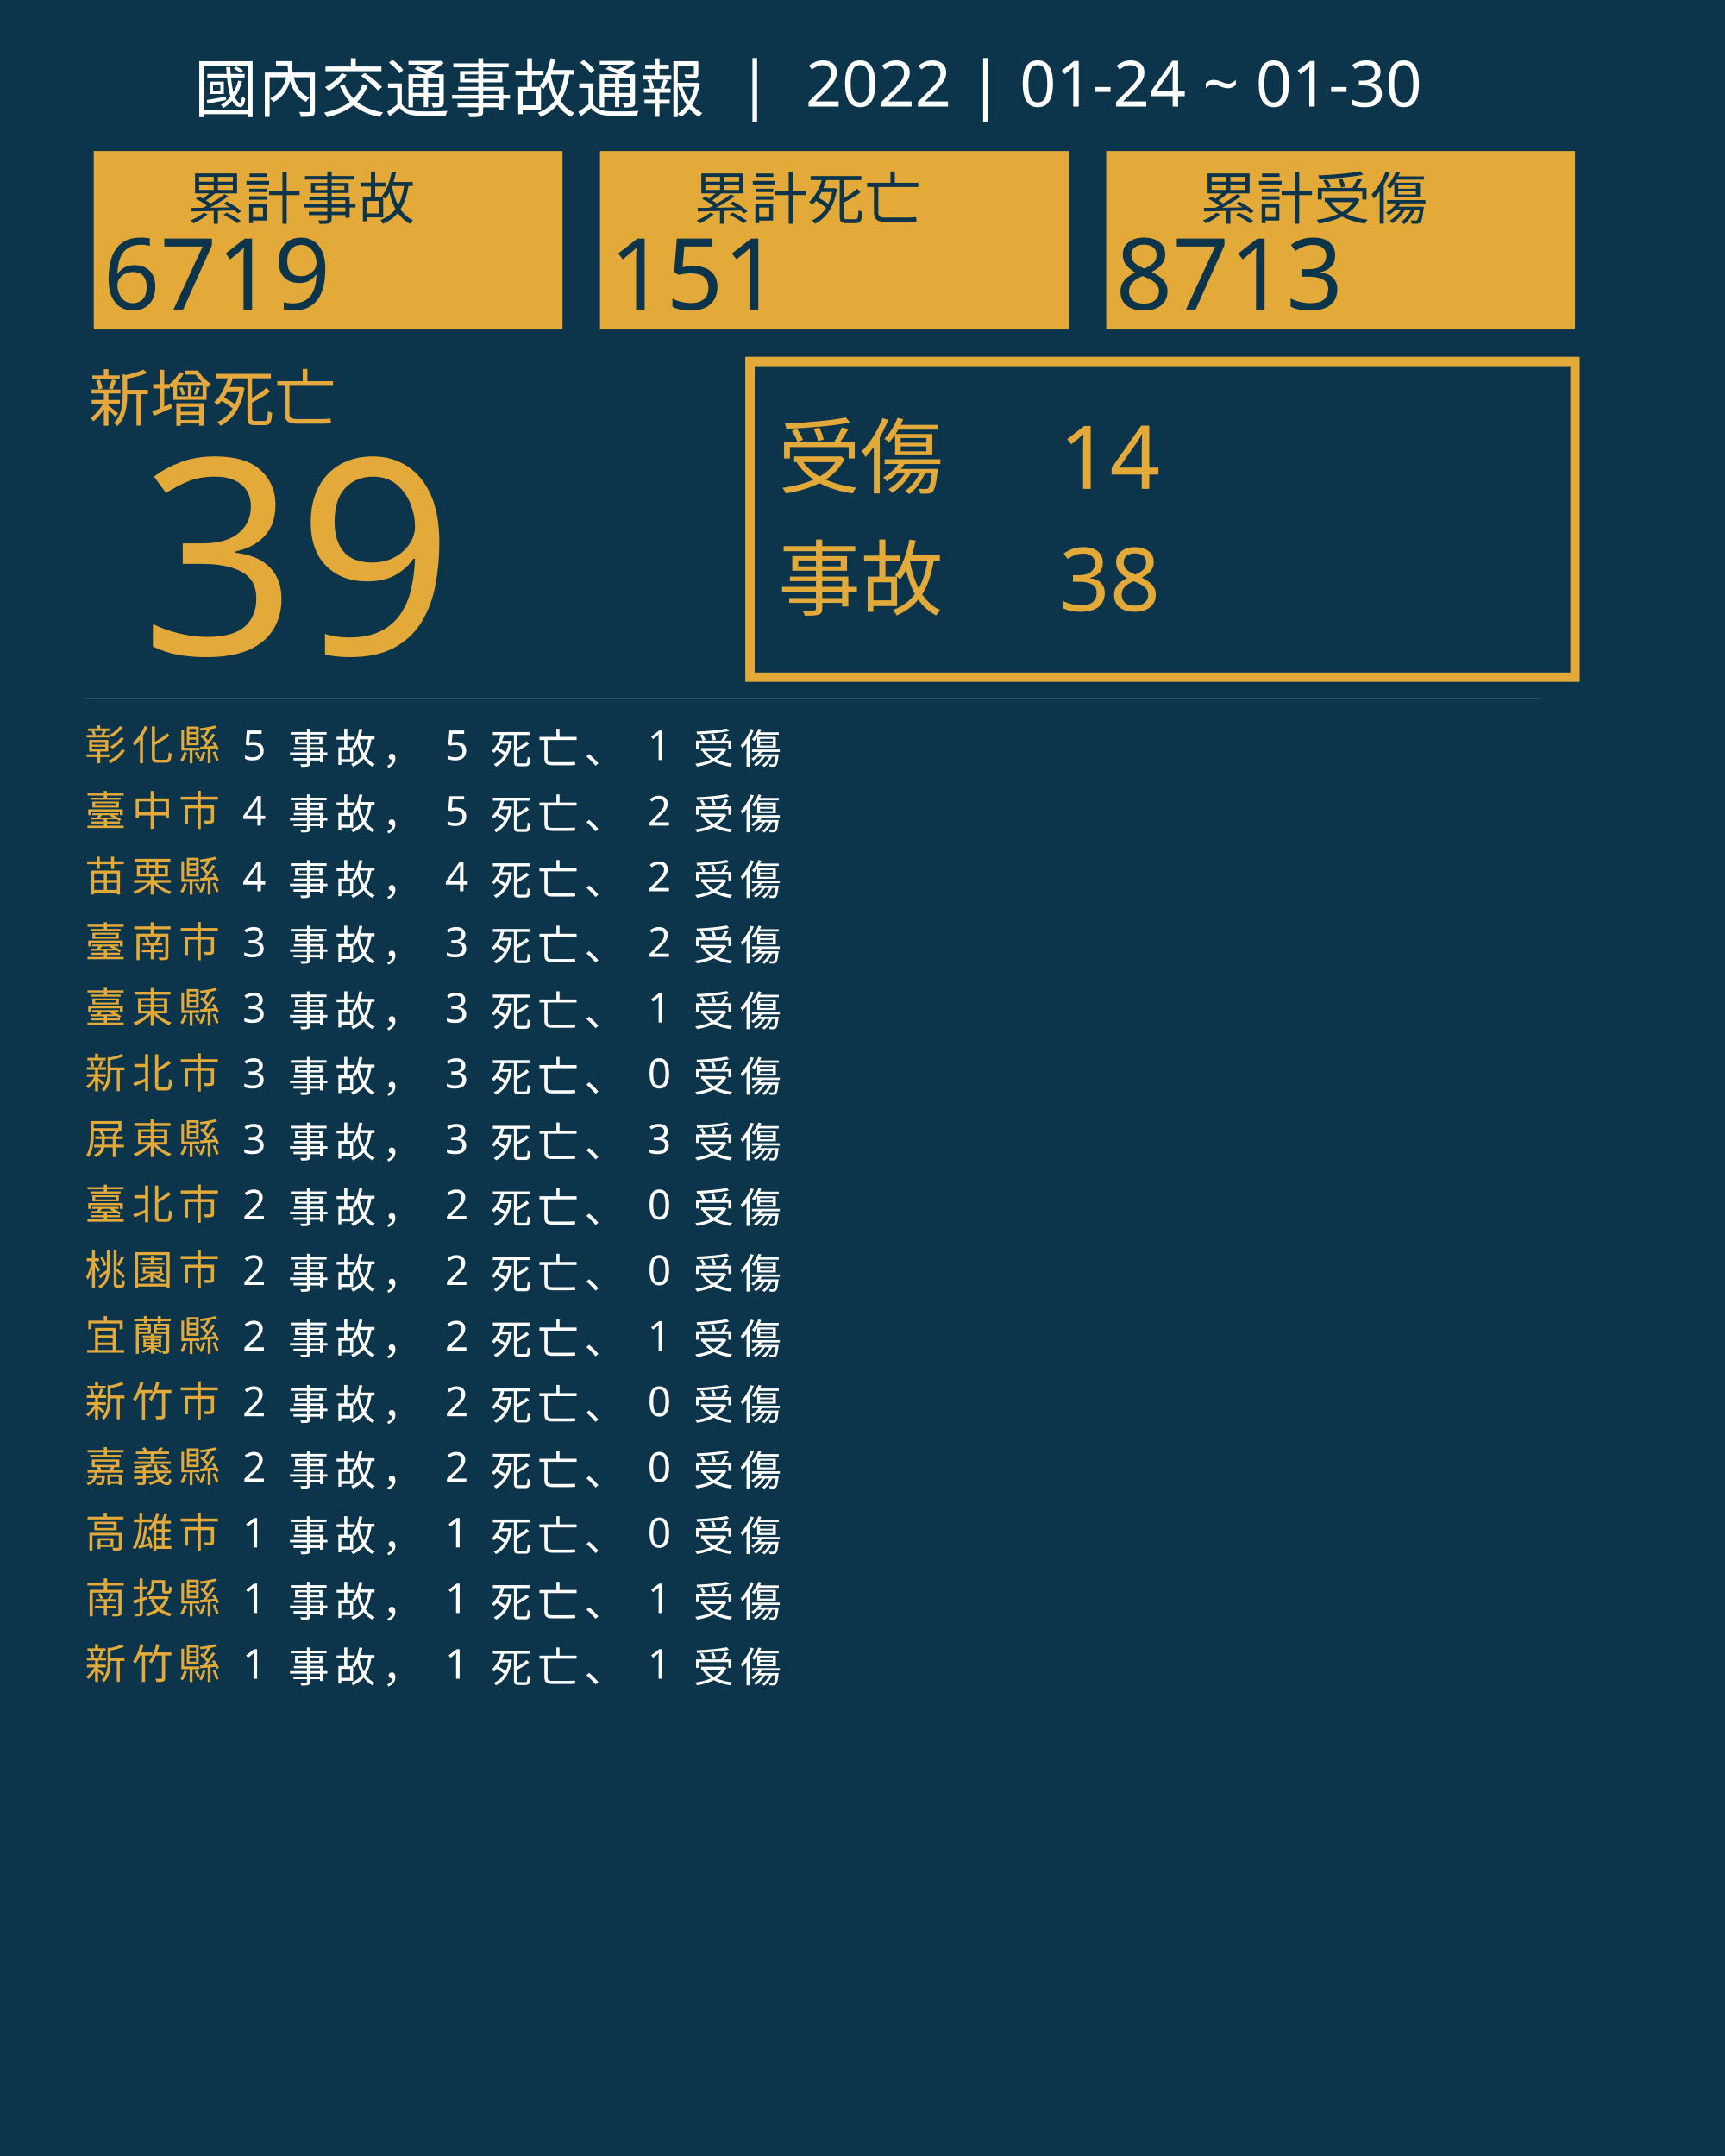
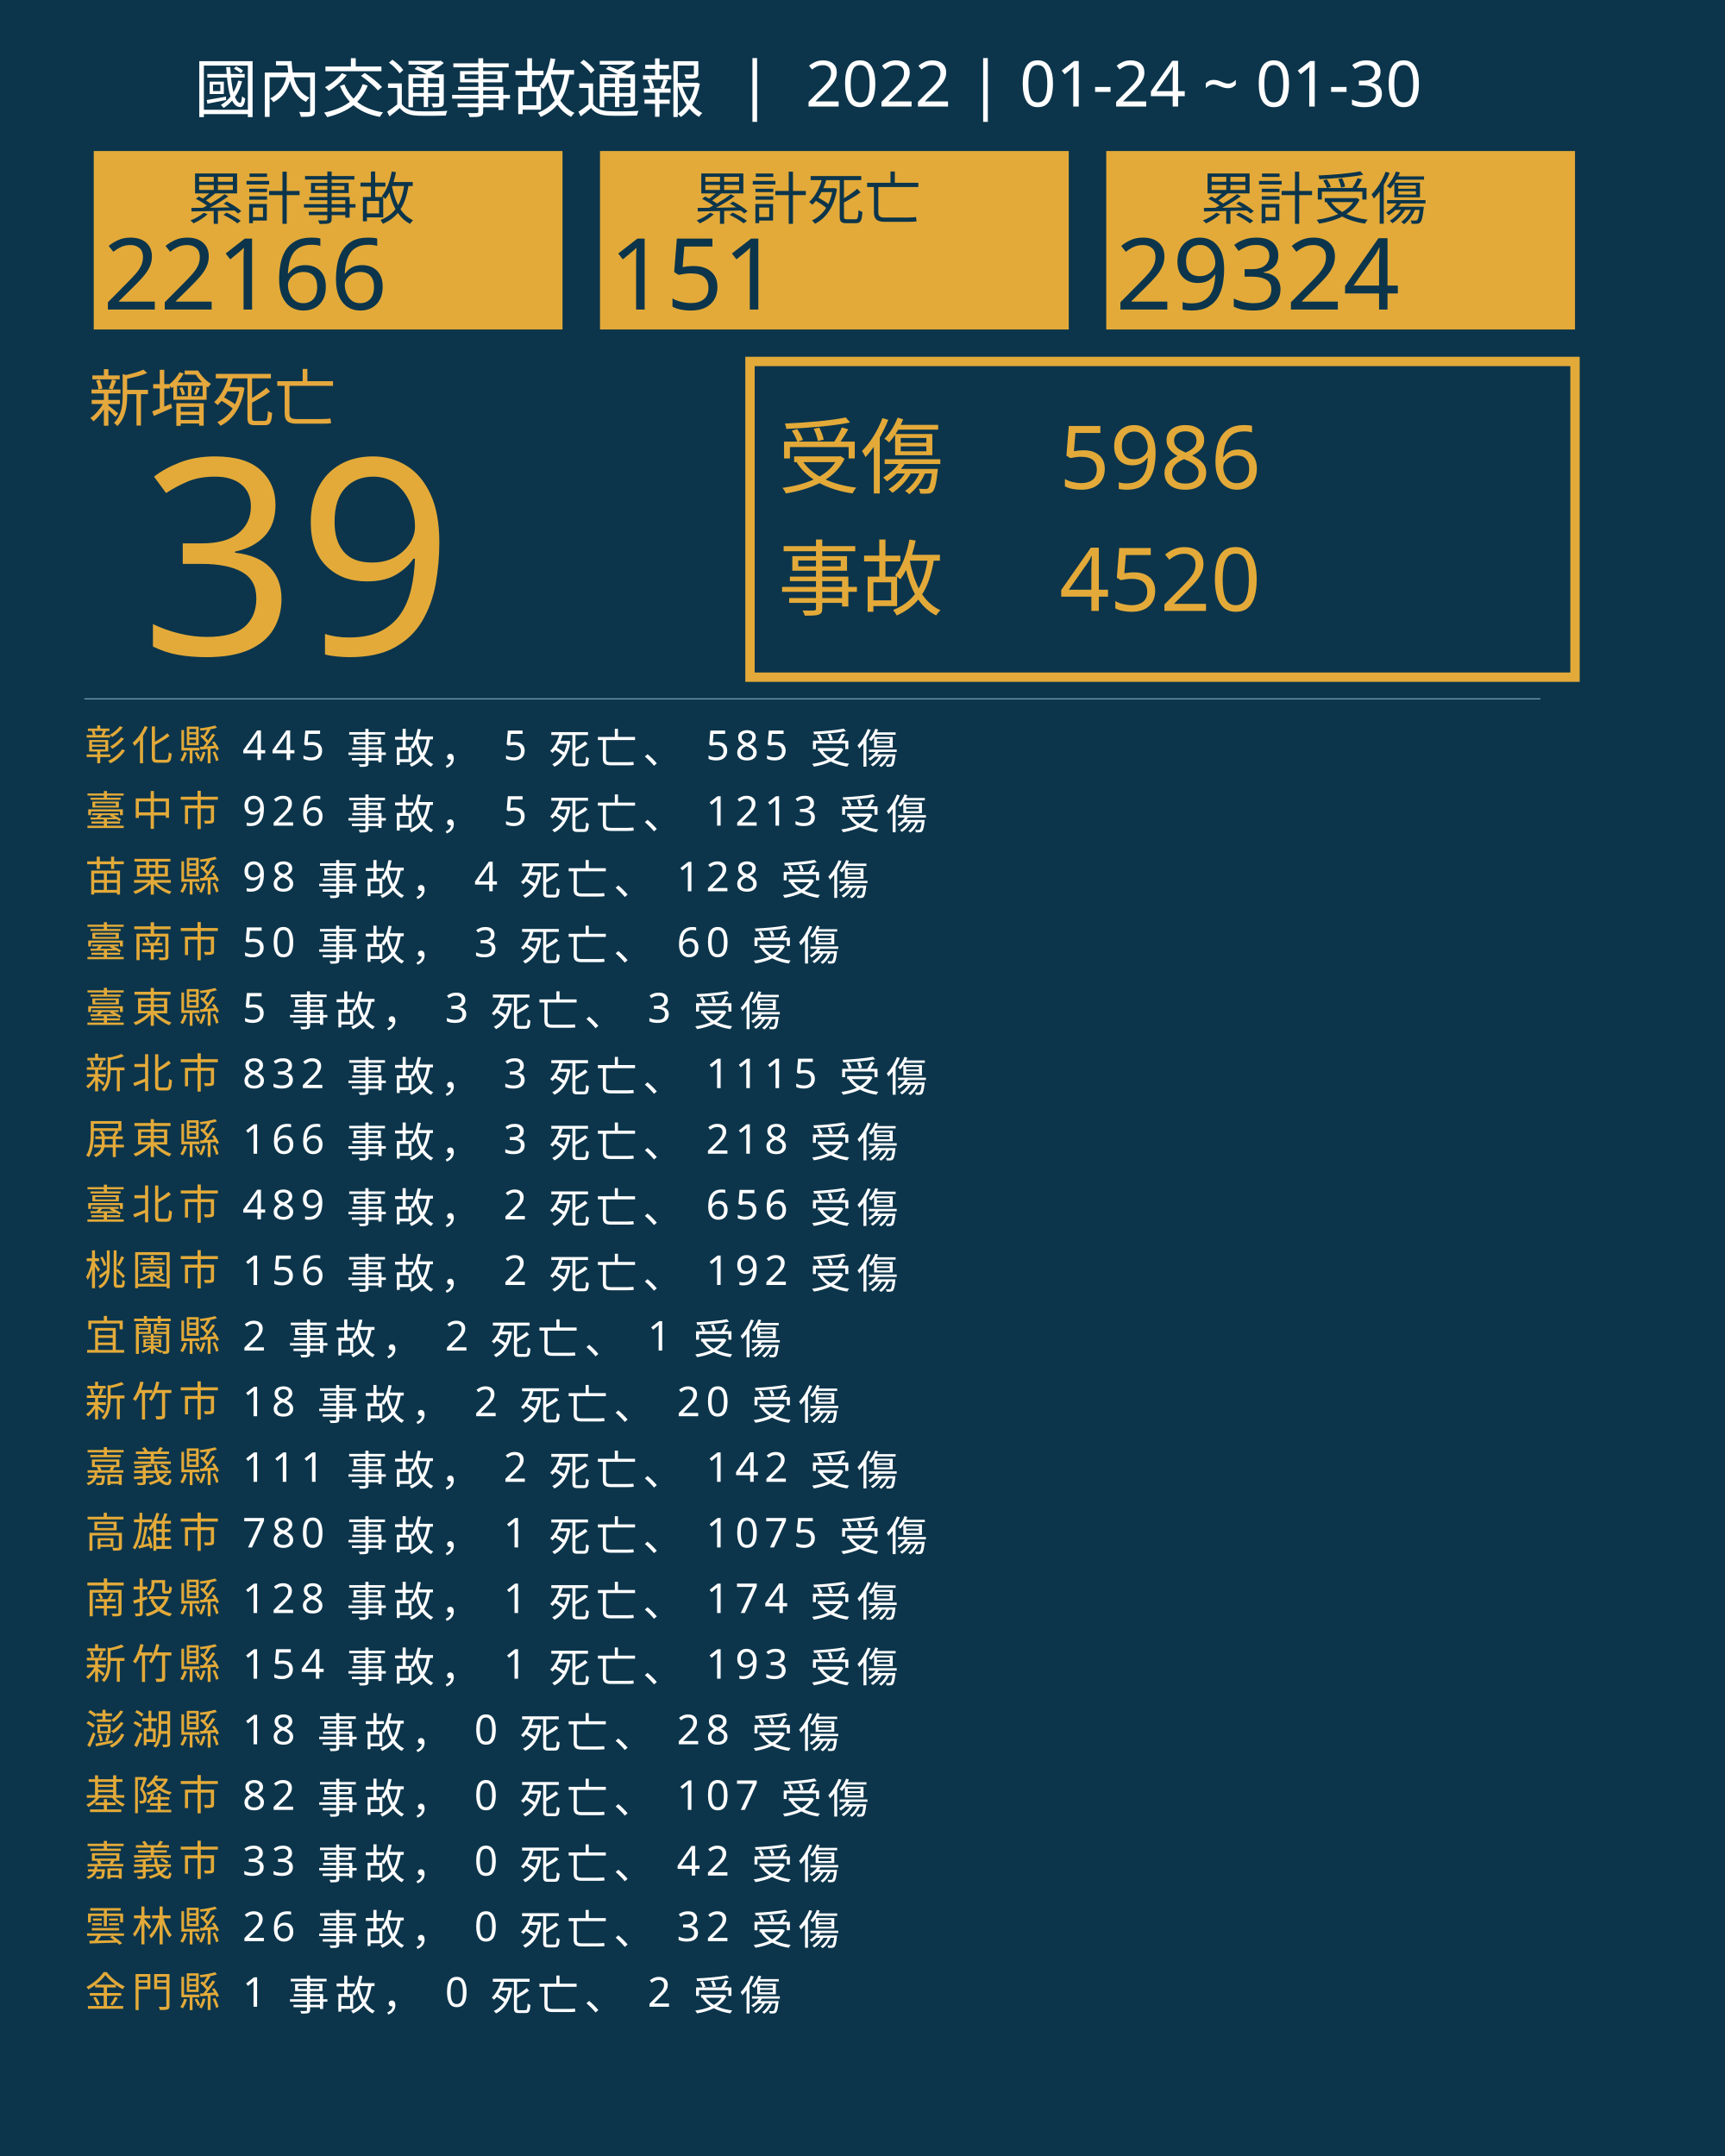
<svg xmlns="http://www.w3.org/2000/svg" version="1.1" id="圖層_1" x="0px" y="0px" viewBox="0 0 1840 2300" style="enable-background:new 0 0 1840 2300;" xml:space="preserve">
  <style type="text/css">
	.st0{fill:#0C354B;}
	.st1{fill:#E5A83D;}
	.st2{font-family:'NotoSansCJKtc-Bold-B5pc-H';}
	.st3{font-size:66px;}
	.st4{fill:#E3AA39;}
	.st5{font-family:'Arial-BoldMT';}
	.st6{font-size:291.776px;}
	.st7{fill:none;stroke:#E3AA39;stroke-miterlimit:10;stroke-width:10;}
	.st8{font-family:'NotoSansCJKtc-Light-B5pc-H';}
	.st9{font-size:88px;}
	.st10{font-family:'NotoSansCJKtc-Medium-B5pc-H';}
	.st11{font-size:94px;}
	.st12{fill:none;stroke:#8AAFC1;stroke-miterlimit:10;}
	.st13{font-size:60.649px;}
	.st14{font-size:106px;}
	.st15{fill:none;}
	.st16{font-size:44px;}
	.st17{letter-spacing:6;}
	.st18{fill:#FFFFFF;}
	.st19{letter-spacing:1;}
	.st20{font-size:68px;}
</style>
  <rect class="st0" width="1840" height="2300" />
  <text transform="matrix(1 0 0 1 94.5001 449.017)" class="st1 st2 st3">新增死亡</text>
  <g>
    <text transform="matrix(1 0 0 1 150 698.1412)" class="st4 st5 st6">39</text>
  </g>
  <g>
    <rect x="800" y="385.6" class="st7" width="880" height="336.8" />
    <g>
      <text transform="matrix(1 0 0 1 830 519.593)" class="st4 st8 st9">受傷</text>
-       <text transform="matrix(1 0 0 1 1130 521.5084)" class="st4 st10 st11">14</text>
-       <text transform="matrix(1 0 0 1 1130 651.7274)" class="st4 st10 st11">38</text>
+       <text transform="matrix(1 0 0 1 1130 521.5084)" class="st4 st10 st11">5986</text>
+       <text transform="matrix(1 0 0 1 1130 651.7274)" class="st4 st10 st11">4520</text>
      <text transform="matrix(1 0 0 1 830 649.4965)" class="st4 st8 st9">事故</text>
    </g>
  </g>
  <line class="st12" x1="90" y1="745.5" x2="1643" y2="745.5" />
  <g>
    <g>
      <rect x="100" y="161.1" class="st4" width="500" height="190.4" />
      <g>
        <text transform="matrix(1 0 0 1 200 233.9079)" class="st0 st10 st13">累計事故</text>
        <g>
-           <text transform="matrix(1 0 0 1 110 330.2121)" class="st0 st5 st14">6719</text>
+           <text transform="matrix(1 0 0 1 110 330.2121)" class="st0 st5 st14">22166</text>
        </g>
      </g>
    </g>
    <g>
      <rect x="640" y="161.1" class="st4" width="500" height="190.4" />
      <g>
        <text transform="matrix(1 0 0 1 740 233.908)" class="st0 st10 st13">累計死亡</text>
        <g>
          <text transform="matrix(1 0 0 1 650 330.2122)" class="st0 st5 st14">151</text>
        </g>
      </g>
    </g>
    <g>
      <rect x="1180" y="161.1" class="st4" width="500" height="190.4" />
      <g>
        <text transform="matrix(1 0 0 1 1280 233.908)" class="st0 st10 st13">累計受傷</text>
        <g>
-           <text transform="matrix(1 0 0 1 1190 330.2122)" class="st0 st5 st14">8713</text>
+           <text transform="matrix(1 0 0 1 1190 330.2122)" class="st0 st5 st14">29324</text>
        </g>
      </g>
    </g>
  </g>
  <rect x="90.6" y="772.1" class="st15" width="1141.8" height="314.8" />
  <text transform="matrix(1 0 0 1 90.5591 810.7965)">
    <tspan x="0" y="0" class="st4 st10 st16 st17">彰化縣</tspan>
-     <tspan x="150.6" y="0" class="st18 st10 st16 st17"> 5 事故， 5 死亡、 1 受傷</tspan>
+     <tspan x="150.6" y="0" class="st18 st10 st16 st17"> 445 事故， 5 死亡、 585 受傷</tspan>
    <tspan x="0" y="70" class="st4 st10 st16 st17">臺中市</tspan>
-     <tspan x="150.6" y="70" class="st18 st10 st16 st17"> 4 事故， 5 死亡、 2 受傷</tspan>
+     <tspan x="150.6" y="70" class="st18 st10 st16 st17"> 926 事故， 5 死亡、 1213 受傷</tspan>
    <tspan x="0" y="140" class="st4 st10 st16 st17">苗栗縣</tspan>
-     <tspan x="150.6" y="140" class="st18 st10 st16 st17"> 4 事故， 4 死亡、 2 受傷</tspan>
+     <tspan x="150.6" y="140" class="st18 st10 st16 st17"> 98 事故， 4 死亡、 128 受傷</tspan>
    <tspan x="0" y="210" class="st4 st10 st16 st17">臺南市</tspan>
-     <tspan x="150.6" y="210" class="st18 st10 st16 st17"> 3 事故， 3 死亡、 2 受傷</tspan>
+     <tspan x="150.6" y="210" class="st18 st10 st16 st17"> 50 事故， 3 死亡、 60 受傷</tspan>
    <tspan x="0" y="280" class="st4 st10 st16 st17">臺東縣</tspan>
-     <tspan x="150.6" y="280" class="st18 st10 st16 st17"> 3 事故， 3 死亡、 1 受傷</tspan>
+     <tspan x="150.6" y="280" class="st18 st10 st16 st17"> 5 事故， 3 死亡、 3 受傷</tspan>
    <tspan x="0" y="350" class="st4 st10 st16 st17">新北市</tspan>
-     <tspan x="150.6" y="350" class="st18 st10 st16 st17"> 3 事故， 3 死亡、 0 受傷</tspan>
+     <tspan x="150.6" y="350" class="st18 st10 st16 st17"> 832 事故， 3 死亡、 1115 受傷</tspan>
    <tspan x="0" y="420" class="st4 st10 st16 st17">屏東縣</tspan>
-     <tspan x="150.6" y="420" class="st18 st10 st16 st17"> 3 事故， 3 死亡、 3 受傷</tspan>
+     <tspan x="150.6" y="420" class="st18 st10 st16 st17"> 166 事故， 3 死亡、 218 受傷</tspan>
    <tspan x="0" y="490" class="st4 st10 st16 st17">臺北市</tspan>
-     <tspan x="150.6" y="490" class="st18 st10 st16 st17"> 2 事故， 2 死亡、 0 受傷</tspan>
+     <tspan x="150.6" y="490" class="st18 st10 st16 st17"> 489 事故， 2 死亡、 656 受傷</tspan>
    <tspan x="0" y="560" class="st4 st10 st16 st17">桃園市</tspan>
-     <tspan x="150.6" y="560" class="st18 st10 st16 st17"> 2 事故， 2 死亡、 0 受傷</tspan>
+     <tspan x="150.6" y="560" class="st18 st10 st16 st17"> 156 事故， 2 死亡、 192 受傷</tspan>
    <tspan x="0" y="630" class="st4 st10 st16 st17">宜蘭縣</tspan>
    <tspan x="150.6" y="630" class="st18 st10 st16 st17"> 2 事故， 2 死亡、 1 受傷</tspan>
    <tspan x="0" y="700" class="st4 st10 st16 st17">新竹市</tspan>
-     <tspan x="150.6" y="700" class="st18 st10 st16 st17"> 2 事故， 2 死亡、 0 受傷</tspan>
+     <tspan x="150.6" y="700" class="st18 st10 st16 st17"> 18 事故， 2 死亡、 20 受傷</tspan>
    <tspan x="0" y="770" class="st4 st10 st16 st17">嘉義縣</tspan>
-     <tspan x="150.6" y="770" class="st18 st10 st16 st17"> 2 事故， 2 死亡、 0 受傷</tspan>
+     <tspan x="150.6" y="770" class="st18 st10 st16 st17"> 111 事故， 2 死亡、 142 受傷</tspan>
    <tspan x="0" y="840" class="st4 st10 st16 st17">高雄市</tspan>
-     <tspan x="150.6" y="840" class="st18 st10 st16 st17"> 1 事故， 1 死亡、 0 受傷</tspan>
+     <tspan x="150.6" y="840" class="st18 st10 st16 st17"> 780 事故， 1 死亡、 1075 受傷</tspan>
    <tspan x="0" y="910" class="st4 st10 st16 st17">南投縣</tspan>
-     <tspan x="150.6" y="910" class="st18 st10 st16 st17"> 1 事故， 1 死亡、 1 受傷</tspan>
+     <tspan x="150.6" y="910" class="st18 st10 st16 st17"> 128 事故， 1 死亡、 174 受傷</tspan>
    <tspan x="0" y="980" class="st4 st10 st16 st17">新竹縣</tspan>
-     <tspan x="150.6" y="980" class="st18 st10 st16 st17"> 1 事故， 1 死亡、 1 受傷</tspan>
+     <tspan x="150.6" y="980" class="st18 st10 st16 st17"> 154 事故， 1 死亡、 193 受傷</tspan>
+     <tspan x="0" y="1050" class="st4 st10 st16 st17">澎湖縣</tspan>
+     <tspan x="150.6" y="1050" class="st18 st10 st16 st17"> 18 事故， 0 死亡、 28 受傷</tspan>
+     <tspan x="0" y="1120" class="st4 st10 st16 st17">基隆市</tspan>
+     <tspan x="150.6" y="1120" class="st18 st10 st16 st17"> 82 事故， 0 死亡、 107 受傷</tspan>
+     <tspan x="0" y="1190" class="st4 st10 st16 st17">嘉義市</tspan>
+     <tspan x="150.6" y="1190" class="st18 st10 st16 st17"> 33 事故， 0 死亡、 42 受傷</tspan>
+     <tspan x="0" y="1260" class="st4 st10 st16 st17">雲林縣</tspan>
+     <tspan x="150.6" y="1260" class="st18 st10 st16 st17"> 26 事故， 0 死亡、 32 受傷</tspan>
+     <tspan x="0" y="1330" class="st4 st10 st16 st17">金門縣</tspan>
+     <tspan x="150.6" y="1330" class="st18 st10 st16 st17"> 1 事故， 0 死亡、 2 受傷</tspan>
  </text>
  <text transform="matrix(1 0 0 1 207 119.2712)" class="st18 st8 st20">國內交通事故通報  |  2022 | 01-24 ~ 01-30</text>
</svg>
